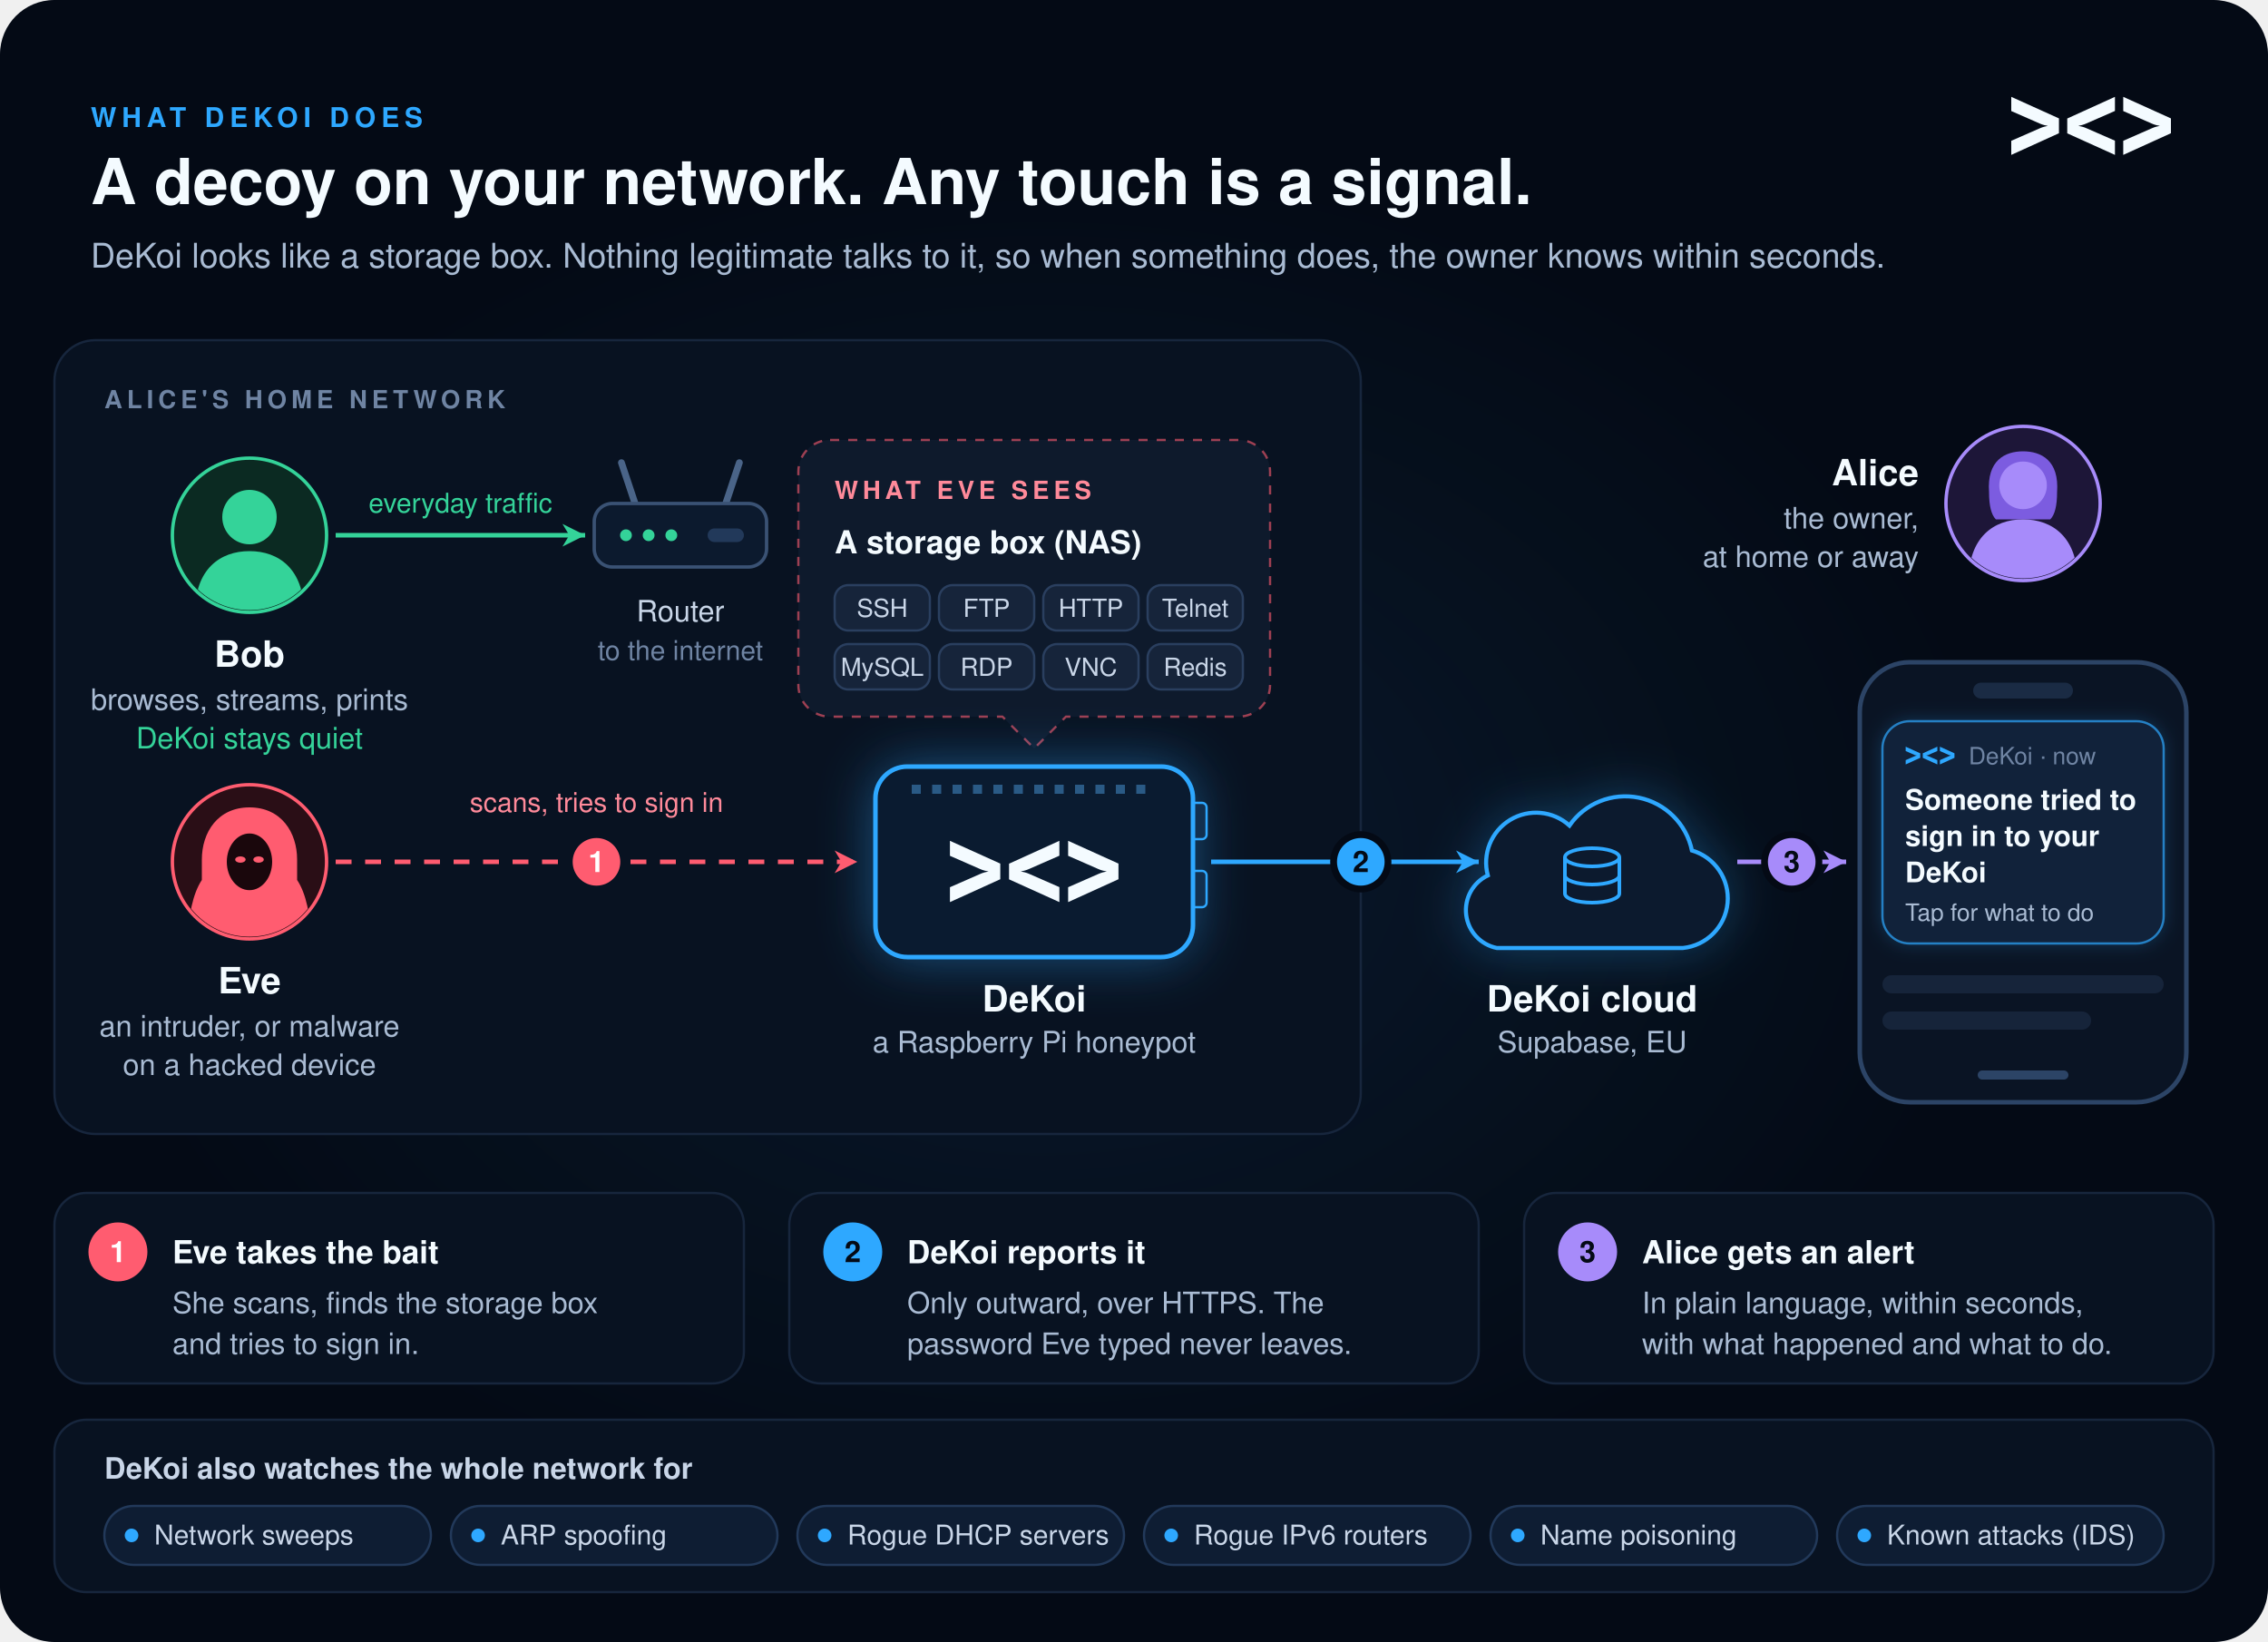
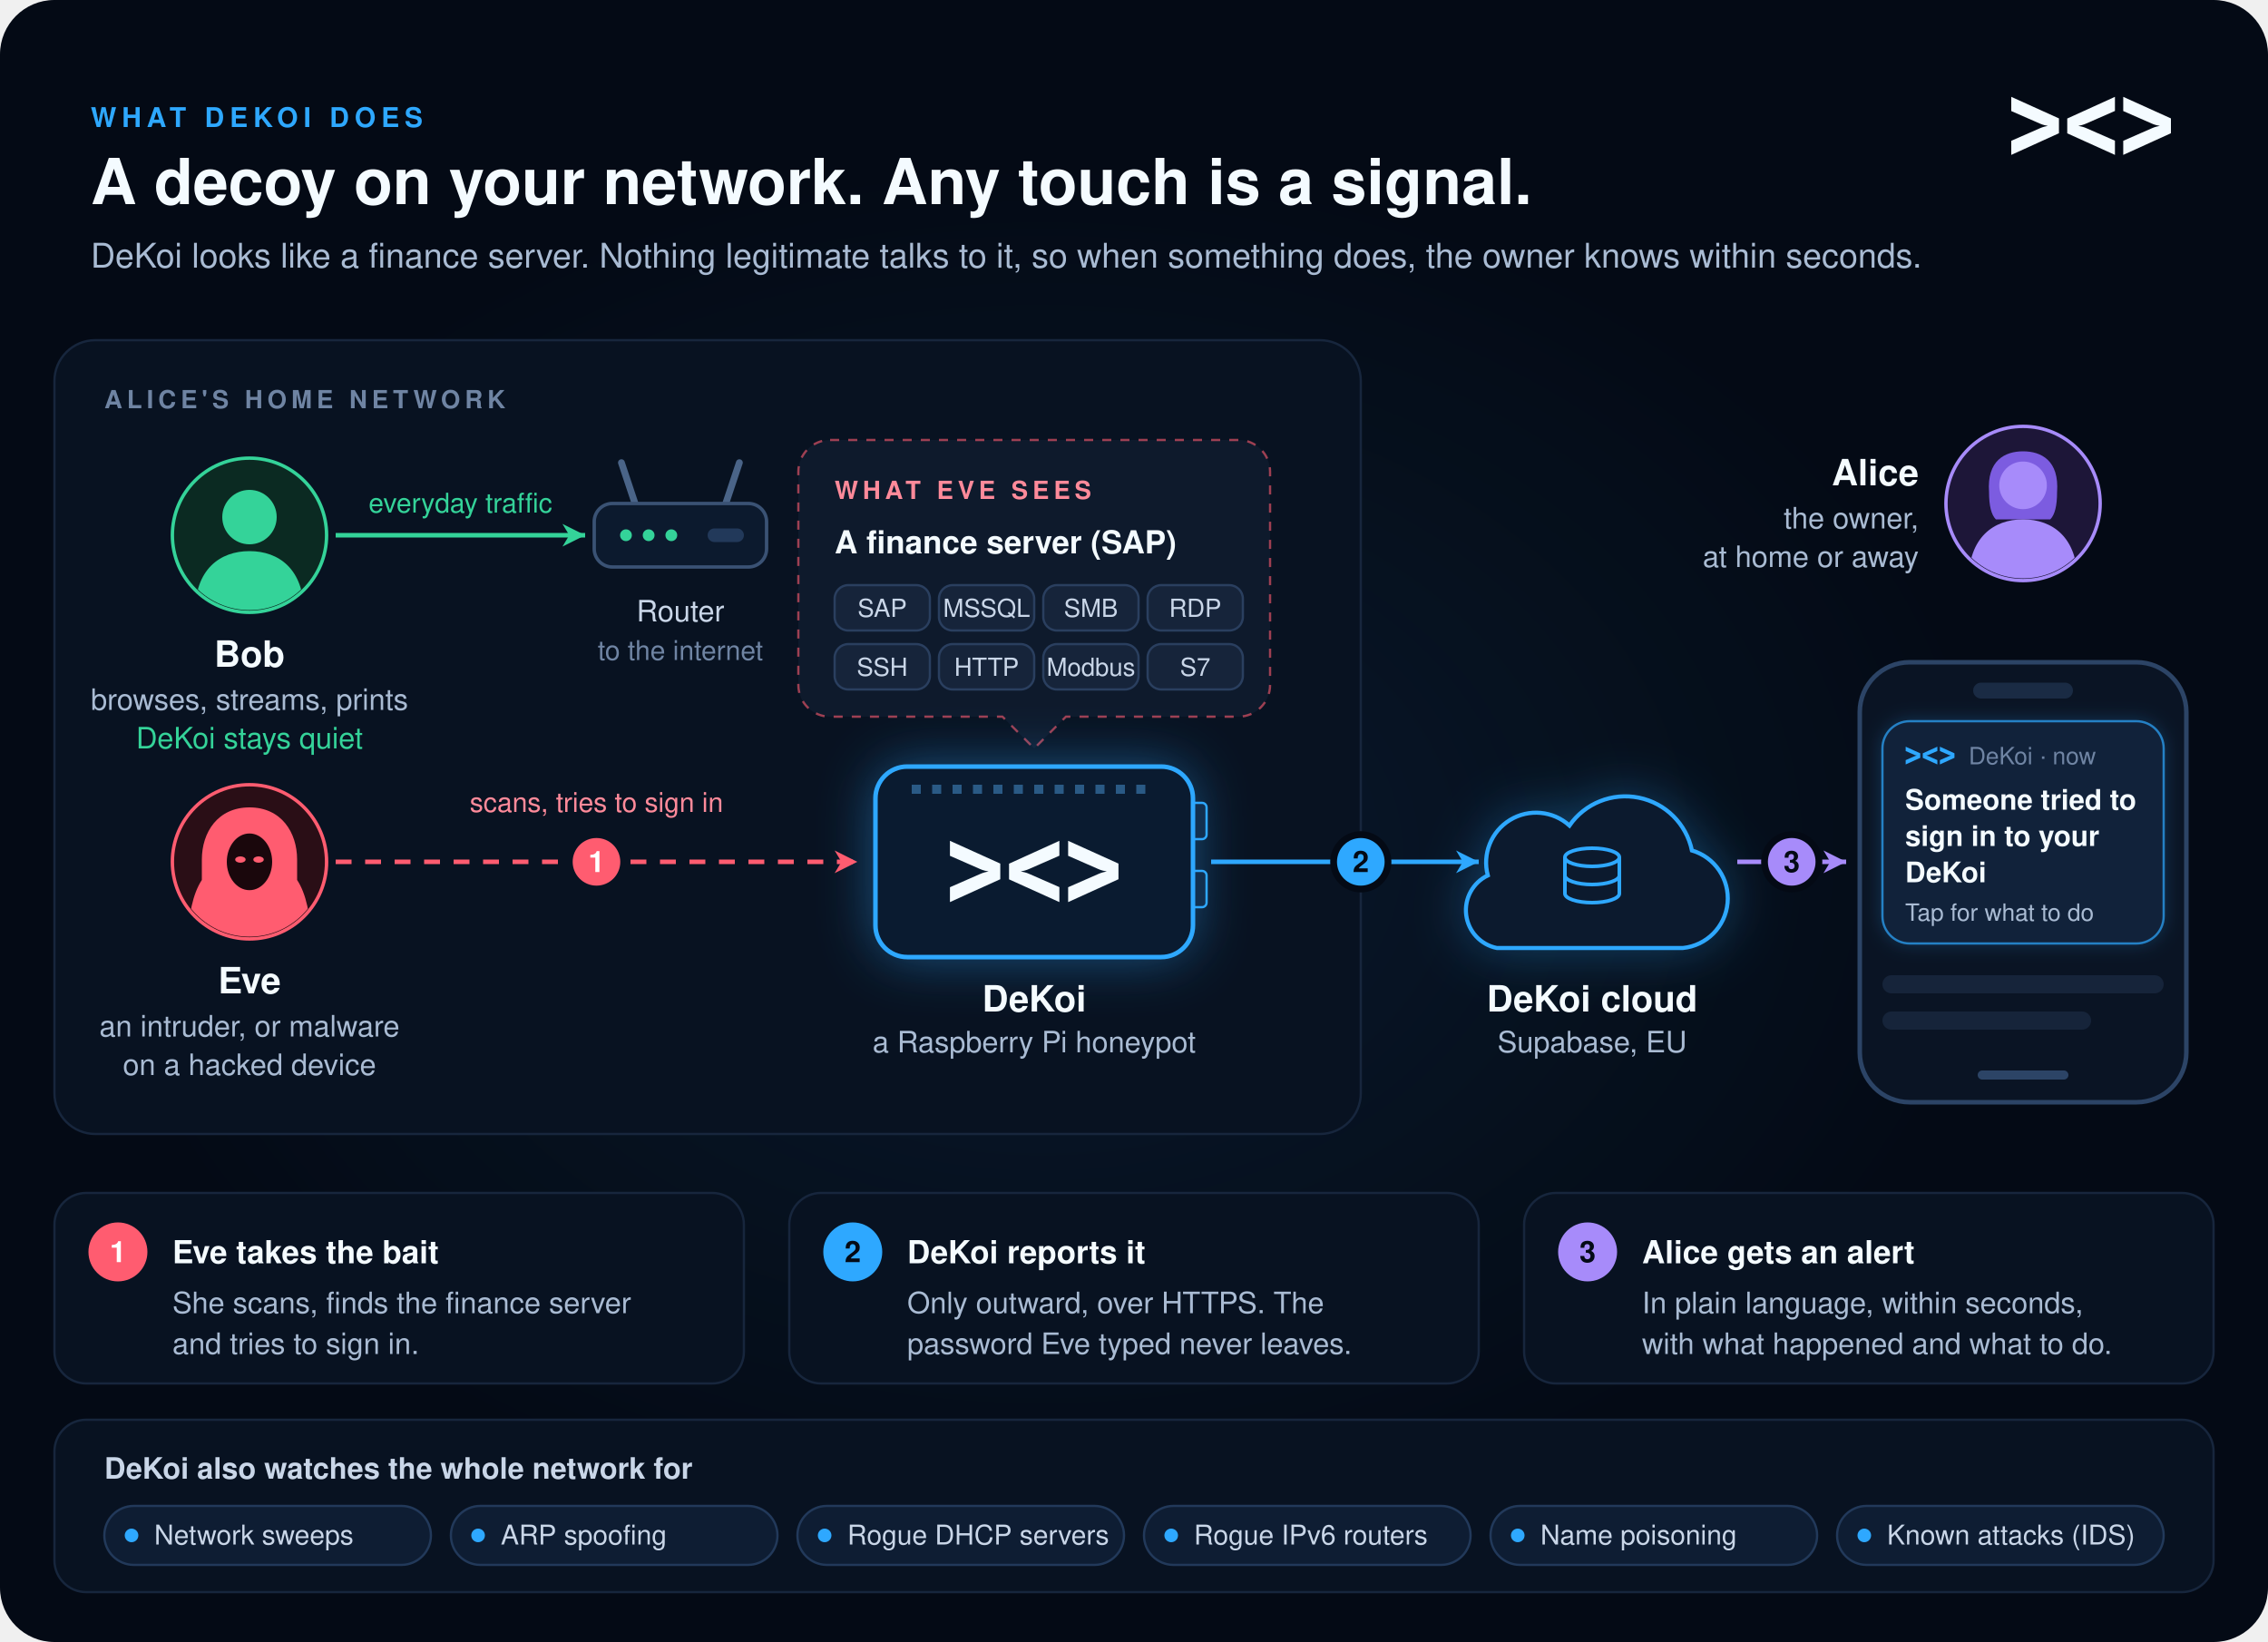
<svg xmlns="http://www.w3.org/2000/svg" xmlns:xlink="http://www.w3.org/1999/xlink" width="1000" height="724" viewBox="0 0 1000 724" role="img" aria-labelledby="title desc">
  <defs>
    <style>
      text { font-family: "Segoe UI", -apple-system, BlinkMacSystemFont, "Helvetica Neue", Helvetica, Arial, sans-serif; fill: #A9BBD3; font-size: 13px; }
      .eyebrow { font-size: 12px; font-weight: 600; letter-spacing: 2.4px; fill: #2EA8FF; }
      .label { font-size: 11px; font-weight: 600; letter-spacing: 2px; fill: #6F84A3; }
      .title { font-size: 28px; font-weight: 600; fill: #F4FBFF; }
      .sub { font-size: 15px; }
      .name { font-size: 16px; font-weight: 600; fill: #F4FBFF; }
      .h { font-size: 14px; font-weight: 600; fill: #F4FBFF; }
      .small { font-size: 12px; }
      .dim { fill: #6F84A3; }
      .chip { font-size: 11px; fill: #C9D6E8; }
      .c { text-anchor: middle; }
      .r { text-anchor: end; }
    </style>
    <radialGradient id="bgGlow" cx="0.46" cy="0.52" r="0.42">
      <stop offset="0" stop-color="#2EA8FF" stop-opacity="0.10" />
      <stop offset="1" stop-color="#2EA8FF" stop-opacity="0" />
    </radialGradient>
    <filter id="glow" x="-60%" y="-60%" width="220%" height="220%">
      <feGaussianBlur stdDeviation="12" />
    </filter>
    <filter id="glowSm" x="-60%" y="-60%" width="220%" height="220%">
      <feGaussianBlur stdDeviation="4" />
    </filter>
    <clipPath id="avatar">
      <circle r="33" />
    </clipPath>
    <marker id="arRed" viewBox="0 0 10 10" refX="10" refY="5" markerWidth="10" markerHeight="10" markerUnits="userSpaceOnUse" orient="auto">
      <path d="M0 0L10 5L0 10L3 5Z" fill="#FF5C70" />
    </marker>
    <marker id="arGreen" viewBox="0 0 10 10" refX="10" refY="5" markerWidth="10" markerHeight="10" markerUnits="userSpaceOnUse" orient="auto">
      <path d="M0 0L10 5L0 10L3 5Z" fill="#34D399" />
    </marker>
    <marker id="arBlue" viewBox="0 0 10 10" refX="10" refY="5" markerWidth="10" markerHeight="10" markerUnits="userSpaceOnUse" orient="auto">
      <path d="M0 0L10 5L0 10L3 5Z" fill="#2EA8FF" />
    </marker>
    <marker id="arViolet" viewBox="0 0 10 10" refX="10" refY="5" markerWidth="10" markerHeight="10" markerUnits="userSpaceOnUse" orient="auto">
      <path d="M0 0L10 5L0 10L3 5Z" fill="#A78BFA" />
    </marker>
    <symbol id="fish" viewBox="176 386 672 252">
      <path d="M183.47 631.47V573.44L301.23 521.81Q309.76 517.97 319.15 515.41Q328.53 512.85 334.08 512Q328.53 511.15 319.15 508.8Q309.76 506.45 301.23 502.61L183.47 450.99V392.53L379.73 481.28V542.29Z M610.13 631.47 413.87 542.72V481.71L610.13 392.53V450.56L492.37 502.19Q483.84 506.03 474.45 508.59Q465.07 511.15 459.52 512Q465.07 512.85 474.45 515.2Q483.84 517.55 492.37 521.39L610.13 573.01Z M644.27 631.47V573.44L762.03 521.81Q770.56 517.97 779.95 515.41Q789.33 512.85 794.88 512Q789.33 511.15 779.95 508.8Q770.56 506.45 762.03 502.61L644.27 450.99V392.53L840.53 481.28V542.29Z" />
    </symbol>
  </defs>
  <rect width="1000" height="724" rx="24" fill="#040A15" />
  <rect width="1000" height="724" rx="24" fill="url(#bgGlow)" />
  <use href="#fish" xlink:href="#fish" x="886" y="42" width="72" height="27" fill="#2EA8FF" filter="url(#glowSm)" />
  <use href="#fish" xlink:href="#fish" x="886" y="42" width="72" height="27" fill="#F4FBFF" />
  <text class="eyebrow" x="40" y="56">WHAT DEKOI DOES</text>
  <text class="title" x="40" y="90">A decoy on your network. Any touch is a signal.</text>
-   <text class="sub" x="40" y="118">DeKoi looks like a storage box. Nothing legitimate talks to it, so when something does, the owner knows within seconds.</text>
+   <text class="sub" x="40" y="118">DeKoi looks like a finance server. Nothing legitimate talks to it, so when something does, the owner knows within seconds.</text>
  <rect x="24" y="150" width="576" height="350" rx="18" fill="#081221" stroke="#17263D" />
  <text class="label" x="46" y="180">ALICE'S HOME NETWORK</text>
  <g transform="translate(110 236)">
    <circle r="34" fill="#0B2A22" stroke="#34D399" stroke-width="1.5" />
    <g clip-path="url(#avatar)" fill="#34D399">
      <circle cy="-8" r="12" />
      <path d="M-24 34C-24 15-13 7 0 7S24 15 24 34Z" />
    </g>
  </g>
  <text class="name c" x="110" y="294">Bob</text>
  <text class="c" x="110" y="313">browses, streams, prints</text>
  <text class="c" x="110" y="330" style="fill:#34D399">DeKoi stays quiet</text>
  <line x1="148" y1="236" x2="258" y2="236" stroke="#34D399" stroke-width="2" marker-end="url(#arGreen)" />
  <text class="small c" x="203" y="226" style="fill:#34D399">everyday traffic</text>
  <g transform="translate(300 236)">
    <path d="M-20 -14L-26 -32M20 -14L26 -32" stroke="#4A6488" stroke-width="3" stroke-linecap="round" />
    <rect x="-38" y="-14" width="76" height="28" rx="8" fill="#0C1A2E" stroke="#3A5274" stroke-width="1.5" />
    <circle cx="-24" r="2.6" fill="#34D399" />
    <circle cx="-14" r="2.6" fill="#34D399" />
    <circle cx="-4" r="2.6" fill="#34D399" />
    <rect x="12" y="-3" width="16" height="6" rx="3" fill="#22395A" />
  </g>
  <text class="c" x="300" y="274" style="fill:#C9D6E8">Router</text>
  <text class="small dim c" x="300" y="291">to the internet</text>
  <path d="M366 194H546A14 14 0 0 1 560 208V302A14 14 0 0 1 546 316H470L456 330L442 316H366A14 14 0 0 1 352 302V208A14 14 0 0 1 366 194Z" fill="#0E1A2C" stroke="#FF5C70" stroke-opacity="0.6" stroke-dasharray="4 4" />
  <text class="label" x="368" y="220" style="fill:#FF8A9A">WHAT EVE SEES</text>
-   <text class="h" x="368" y="244">A storage box (NAS)</text>
+   <text class="h" x="368" y="244">A finance server (SAP)</text>
  <g>
    <rect x="368" y="258" width="42" height="20" rx="6" fill="#16243A" stroke="#2A3F5F" />
    <rect x="414" y="258" width="42" height="20" rx="6" fill="#16243A" stroke="#2A3F5F" />
    <rect x="460" y="258" width="42" height="20" rx="6" fill="#16243A" stroke="#2A3F5F" />
    <rect x="506" y="258" width="42" height="20" rx="6" fill="#16243A" stroke="#2A3F5F" />
    <rect x="368" y="284" width="42" height="20" rx="6" fill="#16243A" stroke="#2A3F5F" />
    <rect x="414" y="284" width="42" height="20" rx="6" fill="#16243A" stroke="#2A3F5F" />
    <rect x="460" y="284" width="42" height="20" rx="6" fill="#16243A" stroke="#2A3F5F" />
    <rect x="506" y="284" width="42" height="20" rx="6" fill="#16243A" stroke="#2A3F5F" />
-     <text class="chip c" x="389" y="272">SSH</text>
-     <text class="chip c" x="435" y="272">FTP</text>
-     <text class="chip c" x="481" y="272">HTTP</text>
-     <text class="chip c" x="527" y="272">Telnet</text>
-     <text class="chip c" x="389" y="298">MySQL</text>
-     <text class="chip c" x="435" y="298">RDP</text>
-     <text class="chip c" x="481" y="298">VNC</text>
-     <text class="chip c" x="527" y="298">Redis</text>
+     <text class="chip c" x="389" y="272">SAP</text>
+     <text class="chip c" x="435" y="272">MSSQL</text>
+     <text class="chip c" x="481" y="272">SMB</text>
+     <text class="chip c" x="527" y="272">RDP</text>
+     <text class="chip c" x="389" y="298">SSH</text>
+     <text class="chip c" x="435" y="298">HTTP</text>
+     <text class="chip c" x="481" y="298">Modbus</text>
+     <text class="chip c" x="527" y="298">S7</text>
  </g>
  <g transform="translate(456 380)">
    <rect x="-70" y="-42" width="140" height="84" rx="14" fill="#2EA8FF" opacity="0.45" filter="url(#glow)" />
    <rect x="64" y="-26" width="12" height="16" rx="2" fill="#12304F" stroke="#2EA8FF" />
    <rect x="64" y="4" width="12" height="16" rx="2" fill="#12304F" stroke="#2EA8FF" />
    <rect x="-70" y="-42" width="140" height="84" rx="14" fill="#0A1B30" stroke="#2EA8FF" stroke-width="2" />
    <g fill="#2A5A85">
      <rect x="-54" y="-34" width="4" height="4" />
      <rect x="-45" y="-34" width="4" height="4" />
      <rect x="-36" y="-34" width="4" height="4" />
      <rect x="-27" y="-34" width="4" height="4" />
      <rect x="-18" y="-34" width="4" height="4" />
      <rect x="-9" y="-34" width="4" height="4" />
      <rect x="0" y="-34" width="4" height="4" />
      <rect x="9" y="-34" width="4" height="4" />
      <rect x="18" y="-34" width="4" height="4" />
      <rect x="27" y="-34" width="4" height="4" />
      <rect x="36" y="-34" width="4" height="4" />
      <rect x="45" y="-34" width="4" height="4" />
    </g>
    <use href="#fish" xlink:href="#fish" x="-38" y="-10" width="76" height="28.5" fill="#2EA8FF" filter="url(#glowSm)" />
    <use href="#fish" xlink:href="#fish" x="-38" y="-10" width="76" height="28.5" fill="#F4FBFF" />
  </g>
  <text class="name c" x="456" y="446">DeKoi</text>
  <text class="c" x="456" y="464">a Raspberry Pi honeypot</text>
  <g transform="translate(110 380)">
    <circle r="34" fill="#2A0E16" stroke="#FF5C70" stroke-width="1.5" />
    <g clip-path="url(#avatar)">
      <path d="M0 -24C-14 -24 -21 -13 -21 -1V8C-25 14 -27 24 -27 34H27C27 24 25 14 21 8V-1C21 -13 14 -24 0 -24Z" fill="#FF5C70" />
      <ellipse cy="0" rx="10" ry="12.5" fill="#1A070C" />
      <ellipse cx="-4" cy="-1" rx="2.3" ry="1.4" fill="#FF5C70" />
      <ellipse cx="4" cy="-1" rx="2.3" ry="1.4" fill="#FF5C70" />
    </g>
  </g>
  <text class="name c" x="110" y="438">Eve</text>
  <text class="c" x="110" y="457">an intruder, or malware</text>
  <text class="c" x="110" y="474">on a hacked device</text>
  <line x1="148" y1="380" x2="378" y2="380" stroke="#FF5C70" stroke-width="2" stroke-dasharray="7 6" marker-end="url(#arRed)" />
  <text class="small c" x="263" y="358" style="fill:#FF8A9A">scans, tries to sign in</text>
  <circle cx="263" cy="380" r="12" fill="#FF5C70" stroke="#081221" stroke-width="3" />
  <text class="c" x="263" y="384.5" style="fill:#FFFFFF;font-weight:700">1</text>
  <path transform="translate(700 392)" d="M-40 26H42A22 22 0 0 0 46 -17A30 30 0 0 0 -8 -28A22 22 0 0 0 -44 -6A17 17 0 0 0 -40 26Z" fill="#2EA8FF" opacity="0.35" filter="url(#glow)" />
  <path transform="translate(700 392)" d="M-40 26H42A22 22 0 0 0 46 -17A30 30 0 0 0 -8 -28A22 22 0 0 0 -44 -6A17 17 0 0 0 -40 26Z" fill="#0C1A2E" stroke="#2EA8FF" stroke-width="1.8" />
  <g transform="translate(702 386)" fill="none" stroke="#2EA8FF" stroke-width="1.6">
    <ellipse cy="-8" rx="12" ry="4" />
    <path d="M-12 -8V8C-12 10.2 -6.6 12 0 12S12 10.2 12 8V-8" />
    <path d="M-12 0C-12 2.2 -6.6 4 0 4S12 2.2 12 0" />
  </g>
  <text class="name c" x="702" y="446">DeKoi cloud</text>
  <text class="c" x="702" y="464">Supabase, EU</text>
  <line x1="534" y1="380" x2="652" y2="380" stroke="#2EA8FF" stroke-width="2" marker-end="url(#arBlue)" />
  <circle cx="600" cy="380" r="12" fill="#2EA8FF" stroke="#040A15" stroke-width="3" />
  <text class="c" x="600" y="384.5" style="fill:#040A15;font-weight:700">2</text>
  <line x1="766" y1="380" x2="814" y2="380" stroke="#A78BFA" stroke-width="2" marker-end="url(#arViolet)" />
  <circle cx="790" cy="380" r="12" fill="#A78BFA" stroke="#040A15" stroke-width="3" />
  <text class="c" x="790" y="384.5" style="fill:#040A15;font-weight:700">3</text>
  <g transform="translate(892 222)">
    <circle r="34" fill="#1D1638" stroke="#A78BFA" stroke-width="1.5" />
    <g clip-path="url(#avatar)">
      <path d="M-15 -5C-16 -19 -8 -23 0 -23S16 -19 15 -5C15 1 14 5 12 7H-12C-14 5 -15 1 -15 -5Z" fill="#7C5CE0" />
      <circle cy="-8" r="10.5" fill="#A78BFA" />
      <path d="M-24 34C-24 15-13 7 0 7S24 15 24 34Z" fill="#A78BFA" />
    </g>
  </g>
  <text class="name r" x="846" y="214">Alice</text>
  <text class="r" x="846" y="233">the owner,</text>
  <text class="r" x="846" y="250">at home or away</text>
  <rect x="820" y="292" width="144" height="194" rx="22" fill="#0A1424" stroke="#2C4466" stroke-width="2" />
  <rect x="870" y="301" width="44" height="7" rx="3.5" fill="#1A2B44" />
  <rect x="830" y="318" width="124" height="98" rx="12" fill="#2EA8FF" opacity="0.25" filter="url(#glowSm)" />
  <rect x="830" y="318" width="124" height="98" rx="12" fill="#11223A" stroke="#2EA8FF" stroke-opacity="0.7" />
  <use href="#fish" xlink:href="#fish" x="840" y="329" width="22" height="8.3" fill="#2EA8FF" />
  <text x="868" y="337" style="font-size:10.5px;fill:#6F84A3">DeKoi · now</text>
  <text x="840" y="357" style="font-size:12.5px;font-weight:600;fill:#F4FBFF">Someone tried to</text>
  <text x="840" y="373" style="font-size:12.5px;font-weight:600;fill:#F4FBFF">sign in to your</text>
  <text x="840" y="389" style="font-size:12.5px;font-weight:600;fill:#F4FBFF">DeKoi</text>
  <text x="840" y="406" style="font-size:10.5px">Tap for what to do</text>
  <rect x="830" y="430" width="124" height="8" rx="4" fill="#16243A" />
  <rect x="830" y="446" width="92" height="8" rx="4" fill="#16243A" />
  <rect x="872" y="472" width="40" height="4" rx="2" fill="#2C4466" />
  <rect x="24" y="526" width="304" height="84" rx="14" fill="#081221" stroke="#17263D" />
  <circle cx="52" cy="552" r="13" fill="#FF5C70" />
  <text class="c" x="52" y="556.5" style="fill:#FFFFFF;font-weight:700">1</text>
  <text class="h" x="76" y="557">Eve takes the bait</text>
-   <text x="76" y="579">She scans, finds the storage box</text>
+   <text x="76" y="579">She scans, finds the finance server</text>
  <text x="76" y="597">and tries to sign in.</text>
  <rect x="348" y="526" width="304" height="84" rx="14" fill="#081221" stroke="#17263D" />
  <circle cx="376" cy="552" r="13" fill="#2EA8FF" />
  <text class="c" x="376" y="556.5" style="fill:#040A15;font-weight:700">2</text>
  <text class="h" x="400" y="557">DeKoi reports it</text>
  <text x="400" y="579">Only outward, over HTTPS. The</text>
  <text x="400" y="597">password Eve typed never leaves.</text>
  <rect x="672" y="526" width="304" height="84" rx="14" fill="#081221" stroke="#17263D" />
  <circle cx="700" cy="552" r="13" fill="#A78BFA" />
  <text class="c" x="700" y="556.5" style="fill:#040A15;font-weight:700">3</text>
  <text class="h" x="724" y="557">Alice gets an alert</text>
  <text x="724" y="579">In plain language, within seconds,</text>
  <text x="724" y="597">with what happened and what to do.</text>
  <rect x="24" y="626" width="952" height="76" rx="14" fill="#081221" stroke="#17263D" />
  <text x="46" y="652" style="font-weight:600;fill:#C9D6E8">DeKoi also watches the whole network for</text>
  <g>
    <rect x="46" y="664" width="144" height="26" rx="13" fill="#0E1D33" stroke="#22395A" />
    <rect x="198.8" y="664" width="144" height="26" rx="13" fill="#0E1D33" stroke="#22395A" />
    <rect x="351.6" y="664" width="144" height="26" rx="13" fill="#0E1D33" stroke="#22395A" />
    <rect x="504.4" y="664" width="144" height="26" rx="13" fill="#0E1D33" stroke="#22395A" />
    <rect x="657.2" y="664" width="144" height="26" rx="13" fill="#0E1D33" stroke="#22395A" />
    <rect x="810" y="664" width="144" height="26" rx="13" fill="#0E1D33" stroke="#22395A" />
    <circle cx="58" cy="677" r="3" fill="#2EA8FF" />
    <circle cx="210.8" cy="677" r="3" fill="#2EA8FF" />
    <circle cx="363.6" cy="677" r="3" fill="#2EA8FF" />
    <circle cx="516.4" cy="677" r="3" fill="#2EA8FF" />
    <circle cx="669.2" cy="677" r="3" fill="#2EA8FF" />
    <circle cx="822" cy="677" r="3" fill="#2EA8FF" />
    <text x="68" y="681" style="font-size:12px;fill:#C9D6E8">Network sweeps</text>
    <text x="220.8" y="681" style="font-size:12px;fill:#C9D6E8">ARP spoofing</text>
    <text x="373.6" y="681" style="font-size:12px;fill:#C9D6E8">Rogue DHCP servers</text>
    <text x="526.4" y="681" style="font-size:12px;fill:#C9D6E8">Rogue IPv6 routers</text>
    <text x="679.2" y="681" style="font-size:12px;fill:#C9D6E8">Name poisoning</text>
    <text x="832" y="681" style="font-size:12px;fill:#C9D6E8">Known attacks (IDS)</text>
  </g>
</svg>
